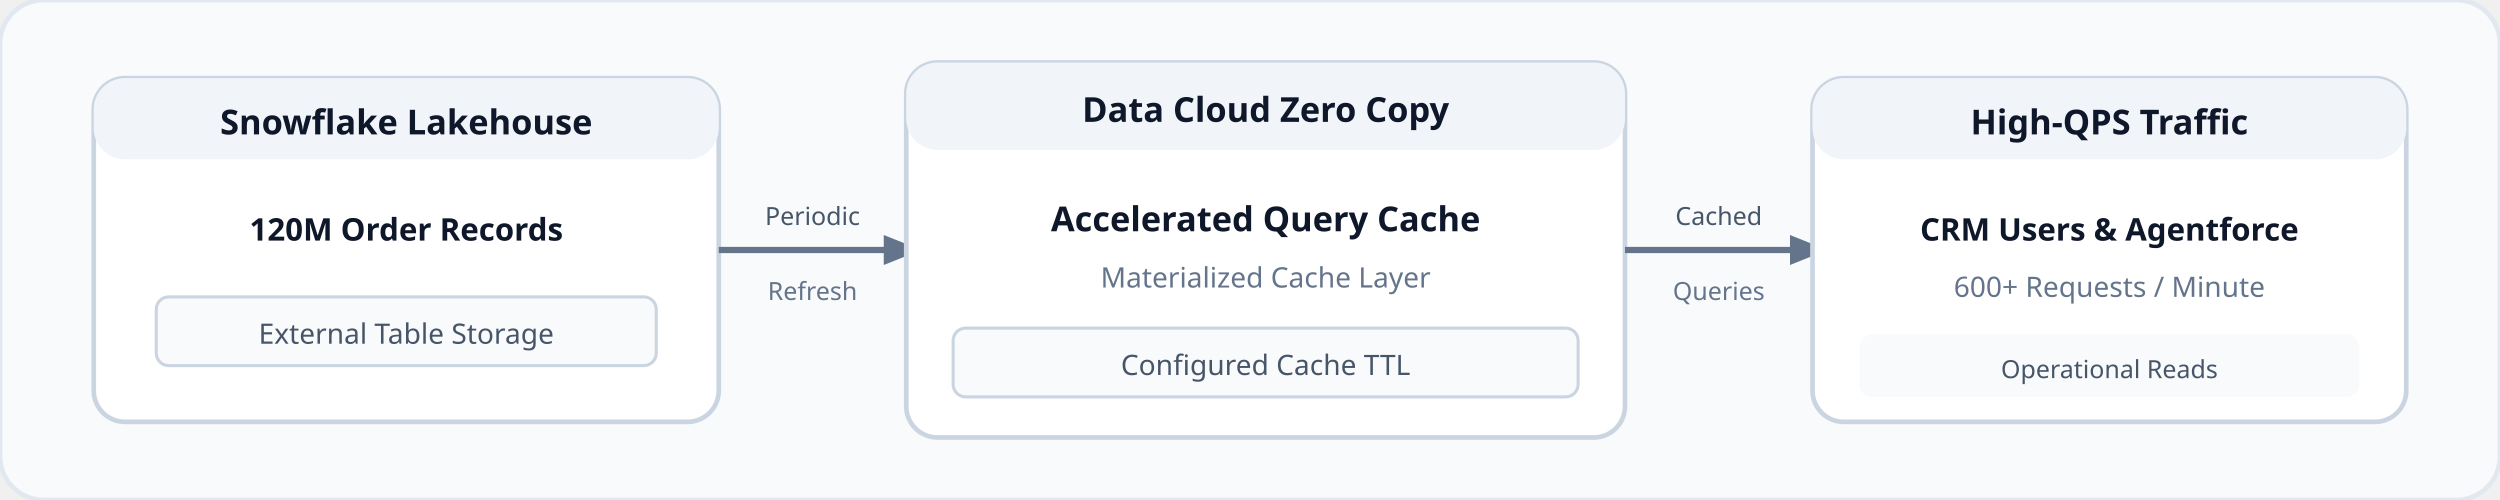
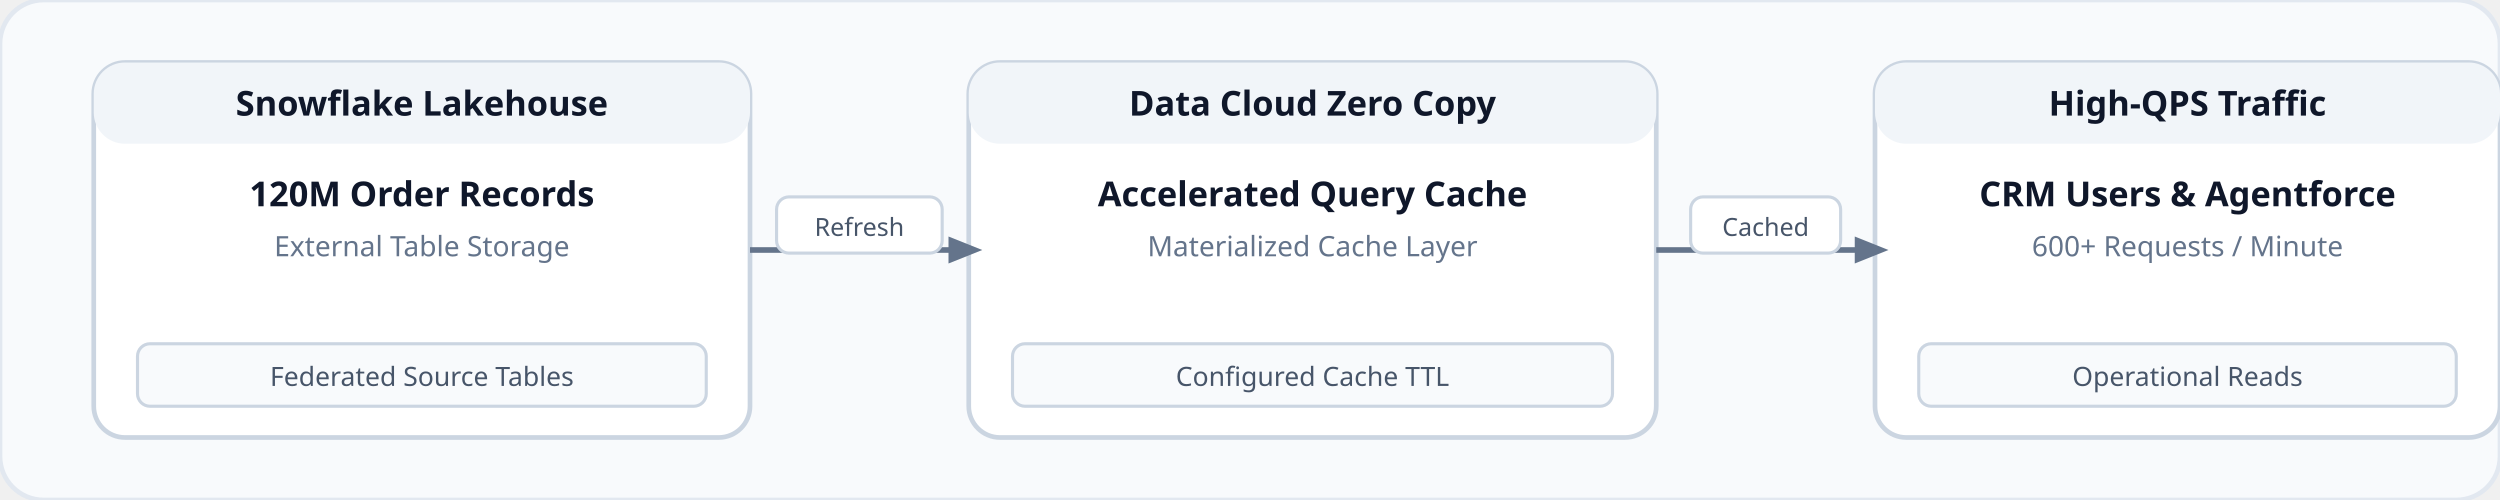
- <svg xmlns="http://www.w3.org/2000/svg" viewBox="0 0 800 160" width="100%" height="100%">
+ <svg xmlns="http://www.w3.org/2000/svg" class="diagram-svg diagram-svg--authored" viewBox="0 0 800 160" role="img" aria-labelledby="agd-00804-cached-topology-title agd-00804-cached-topology-desc">
  <defs>
-     <marker id="arrow-neutral-c3" viewBox="0 0 10 10" refX="6" refY="5" markerWidth="6" markerHeight="6" orient="auto-start-reverse">
-       <path d="M 0 1 L 10 5 L 0 9 z" fill="#64748b" />
+     <marker id="agd-00804-cached-topology-arrow" markerWidth="8" markerHeight="6" refX="7" refY="3" orient="auto">
+       <polygon points="0 0, 8 3, 0 6" fill="var(--diagram-svg-line, #64748b)" />
+     </marker>
+     <marker id="agd-00804-cached-topology-arrow-link" markerWidth="8" markerHeight="6" refX="7" refY="3" orient="auto">
+       <polygon points="0 0, 8 3, 0 6" fill="var(--diagram-svg-sky-3, #0284c7)" />
+     </marker>
+     <marker id="agd-00804-cached-topology-arrow-arcgym" viewBox="0 0 10 10" refX="6" refY="5" markerWidth="6" markerHeight="6" orient="auto-start-reverse">
+       <path d="M 0 1 L 10 5 L 0 9 z" fill="var(--diagram-arcgym-line, #64748b)" />
+     </marker>
+     <marker id="agd-00804-cached-topology-arrow-warn" viewBox="0 0 10 10" refX="6" refY="5" markerWidth="6" markerHeight="6" orient="auto-start-reverse">
+       <path d="M 0 1 L 10 5 L 0 9 z" fill="var(--diagram-arcgym-warn-border, #dc2626)" />
    </marker>
  </defs>
-   <rect width="800" height="160" rx="14" fill="#f8fafc" stroke="#e2e8f0" stroke-width="1.5" />
-   <g transform="translate(30, 25)">
-     <rect width="200" height="110" rx="10" fill="#ffffff" stroke="#cbd5e1" stroke-width="1.5" />
-     <rect width="200" height="26" rx="10" fill="#f1f5f9" />
-     <text x="100" y="18" text-anchor="middle" font-family="system-ui, sans-serif" font-size="11" font-weight="600" fill="#0f172a">Snowflake Lakehouse</text>
-     <text x="100" y="52" text-anchor="middle" font-family="system-ui, sans-serif" font-size="10" font-weight="600" fill="#0f172a">120M Order Records</text>
-     <rect x="20" y="70" width="160" height="22" rx="4" fill="#f8fafc" stroke="#cbd5e1" stroke-width="1" />
-     <text x="100" y="85" text-anchor="middle" font-family="system-ui, sans-serif" font-size="9" fill="#475569">External Table Storage</text>
+   <rect width="100%" height="100%" rx="14" fill="var(--diagram-arcgym-canvas-bg, #f8fafc)" stroke="var(--diagram-arcgym-canvas-border, #e2e8f0)" stroke-width="1.5" />
+   <g class="diagram-node" data-node-id="snowflake">
+     <rect class="diagram-node-body" x="30" y="20" width="210" height="120" rx="10" fill="var(--diagram-arcgym-card-bg, #ffffff)" stroke="var(--diagram-arcgym-card-border, #cbd5e1)" stroke-width="1.5" />
+     <rect x="30" y="20" width="210" height="26" rx="10" fill="var(--diagram-arcgym-card-header-bg, #f1f5f9)" />
+     <text x="135" y="37" text-anchor="middle" font-family="system-ui, sans-serif" font-size="11" font-weight="600" fill="var(--diagram-arcgym-card-title, #0f172a)">Snowflake Lakehouse</text>
+     <text x="135" y="66" text-anchor="middle" font-family="system-ui, sans-serif" font-size="11" font-weight="600" fill="var(--diagram-arcgym-card-title, #0f172a)">120M Order Records</text>
+     <text x="135" y="82" text-anchor="middle" font-family="system-ui, sans-serif" font-size="9" fill="var(--diagram-arcgym-card-subtitle, #64748b)">External Table Storage</text>
+     <rect x="44" y="110" width="182" height="20" rx="4" fill="var(--diagram-arcgym-badge-bg, #f8fafc)" stroke="var(--diagram-arcgym-badge-border, #cbd5e1)" stroke-width="1" />
+     <text x="135" y="123.5" text-anchor="middle" font-family="system-ui, sans-serif" font-size="8.5" font-weight="500" fill="var(--diagram-arcgym-badge-text, #475569)">Federated Source Tables</text>
  </g>
-   <path d="M 230 80 L 290 80" stroke="#64748b" stroke-width="2" marker-end="url(#arrow-neutral-c3)" fill="none" />
-   <text x="260" y="72" text-anchor="middle" font-family="system-ui, sans-serif" font-size="8" font-weight="500" fill="#475569">Periodic</text>
-   <text x="260" y="96" text-anchor="middle" font-family="system-ui, sans-serif" font-size="8" fill="#64748b">Refresh</text>
-   <g transform="translate(290, 20)">
-     <rect width="230" height="120" rx="10" fill="#ffffff" stroke="#cbd5e1" stroke-width="1.5" />
-     <rect width="230" height="28" rx="10" fill="#f1f5f9" />
-     <text x="115" y="19" text-anchor="middle" font-family="system-ui, sans-serif" font-size="11" font-weight="600" fill="#0f172a">Data Cloud Zero Copy</text>
-     <text x="115" y="54" text-anchor="middle" font-family="system-ui, sans-serif" font-size="11" font-weight="600" fill="#0f172a">Accelerated Query Cache</text>
-     <text x="115" y="72" text-anchor="middle" font-family="system-ui, sans-serif" font-size="9" fill="#64748b">Materialized Cache Layer</text>
-     <rect x="15" y="85" width="200" height="22" rx="4" fill="#f8fafc" stroke="#cbd5e1" stroke-width="1" />
-     <text x="115" y="100" text-anchor="middle" font-family="system-ui, sans-serif" font-size="9" fill="#475569">Configured Cache TTL</text>
+   <g class="diagram-node" data-node-id="cache">
+     <rect class="diagram-node-body" x="310" y="20" width="220" height="120" rx="10" fill="var(--diagram-arcgym-card-bg, #ffffff)" stroke="var(--diagram-arcgym-card-border, #cbd5e1)" stroke-width="1.5" />
+     <rect x="310" y="20" width="220" height="26" rx="10" fill="var(--diagram-arcgym-card-header-bg, #f1f5f9)" />
+     <text x="420" y="37" text-anchor="middle" font-family="system-ui, sans-serif" font-size="11" font-weight="600" fill="var(--diagram-arcgym-card-title, #0f172a)">Data Cloud Zero Copy</text>
+     <text x="420" y="66" text-anchor="middle" font-family="system-ui, sans-serif" font-size="11" font-weight="600" fill="var(--diagram-arcgym-card-title, #0f172a)">Accelerated Query Cache</text>
+     <text x="420" y="82" text-anchor="middle" font-family="system-ui, sans-serif" font-size="9" fill="var(--diagram-arcgym-card-subtitle, #64748b)">Materialized Cache Layer</text>
+     <rect x="324" y="110" width="192" height="20" rx="4" fill="var(--diagram-arcgym-badge-bg, #f8fafc)" stroke="var(--diagram-arcgym-badge-border, #cbd5e1)" stroke-width="1" />
+     <text x="420" y="123.5" text-anchor="middle" font-family="system-ui, sans-serif" font-size="8.5" font-weight="500" fill="var(--diagram-arcgym-badge-text, #475569)">Configured Cache TTL</text>
  </g>
-   <path d="M 520 80 L 580 80" stroke="#64748b" stroke-width="2" marker-end="url(#arrow-neutral-c3)" fill="none" />
-   <text x="550" y="72" text-anchor="middle" font-family="system-ui, sans-serif" font-size="8" font-weight="500" fill="#475569">Cached</text>
-   <text x="550" y="96" text-anchor="middle" font-family="system-ui, sans-serif" font-size="8" fill="#64748b">Queries</text>
-   <g transform="translate(580, 25)">
-     <rect width="190" height="110" rx="10" fill="#ffffff" stroke="#cbd5e1" stroke-width="1.5" />
-     <rect width="190" height="26" rx="10" fill="#f1f5f9" />
-     <text x="95" y="18" text-anchor="middle" font-family="system-ui, sans-serif" font-size="11" font-weight="600" fill="#0f172a">High-QPS Traffic</text>
-     <text x="95" y="52" text-anchor="middle" font-family="system-ui, sans-serif" font-size="10" font-weight="600" fill="#0f172a">CRM Users &amp; Agentforce</text>
-     <text x="95" y="70" text-anchor="middle" font-family="system-ui, sans-serif" font-size="9" fill="#64748b">600+ Requests / Minute</text>
-     <rect x="15" y="82" width="160" height="20" rx="4" fill="#f8fafc" />
-     <text x="95" y="96" text-anchor="middle" font-family="system-ui, sans-serif" font-size="8" fill="#475569">Operational Reads</text>
+   <g class="diagram-node" data-node-id="clients">
+     <rect class="diagram-node-body" x="600" y="20" width="200" height="120" rx="10" fill="var(--diagram-arcgym-card-bg, #ffffff)" stroke="var(--diagram-arcgym-card-border, #cbd5e1)" stroke-width="1.5" />
+     <rect x="600" y="20" width="200" height="26" rx="10" fill="var(--diagram-arcgym-card-header-bg, #f1f5f9)" />
+     <text x="700" y="37" text-anchor="middle" font-family="system-ui, sans-serif" font-size="11" font-weight="600" fill="var(--diagram-arcgym-card-title, #0f172a)">High-QPS Traffic</text>
+     <text x="700" y="66" text-anchor="middle" font-family="system-ui, sans-serif" font-size="11" font-weight="600" fill="var(--diagram-arcgym-card-title, #0f172a)">CRM Users &amp; Agentforce</text>
+     <text x="700" y="82" text-anchor="middle" font-family="system-ui, sans-serif" font-size="9" fill="var(--diagram-arcgym-card-subtitle, #64748b)">600+ Requests / Minute</text>
+     <rect x="614" y="110" width="172" height="20" rx="4" fill="var(--diagram-arcgym-badge-bg, #f8fafc)" stroke="var(--diagram-arcgym-badge-border, #cbd5e1)" stroke-width="1" />
+     <text x="700" y="123.5" text-anchor="middle" font-family="system-ui, sans-serif" font-size="8.5" font-weight="500" fill="var(--diagram-arcgym-badge-text, #475569)">Operational Reads</text>
+   </g>
+   <g class="diagram-edge" data-edge-from="snowflake" data-edge-to="cache">
+     <path class="diagram-edge-line" d="M 240,80 L 310,80" fill="none" stroke="var(--diagram-arcgym-line, #64748b)" stroke-width="1.8" marker-end="url(#agd-00804-cached-topology-arrow-arcgym)" />
+     <rect class="diagram-edge-label-mask" x="248.5" y="63" width="53" height="18" rx="4" fill="var(--diagram-arcgym-pill-bg, #ffffff)" stroke="var(--diagram-arcgym-pill-border, #cbd5e1)" stroke-width="1" data-layout-role="edge-label-mask" />
+     <text class="diagram-edge-label" x="275" y="75.5" fill="var(--diagram-arcgym-line-text, #475569)" font-size="8" font-family="system-ui, sans-serif" font-weight="500" text-anchor="middle" data-layout-role="edge-label">Refresh</text>
+   </g>
+   <g class="diagram-edge" data-edge-from="cache" data-edge-to="clients">
+     <path class="diagram-edge-line" d="M 530,80 L 600,80" fill="none" stroke="var(--diagram-arcgym-line, #64748b)" stroke-width="1.8" marker-end="url(#agd-00804-cached-topology-arrow-arcgym)" />
+     <rect class="diagram-edge-label-mask" x="541" y="63" width="48" height="18" rx="4" fill="var(--diagram-arcgym-pill-bg, #ffffff)" stroke="var(--diagram-arcgym-pill-border, #cbd5e1)" stroke-width="1" data-layout-role="edge-label-mask" />
+     <text class="diagram-edge-label" x="565" y="75.5" fill="var(--diagram-arcgym-line-text, #475569)" font-size="8" font-family="system-ui, sans-serif" font-weight="500" text-anchor="middle" data-layout-role="edge-label">Cached</text>
  </g>
</svg>
